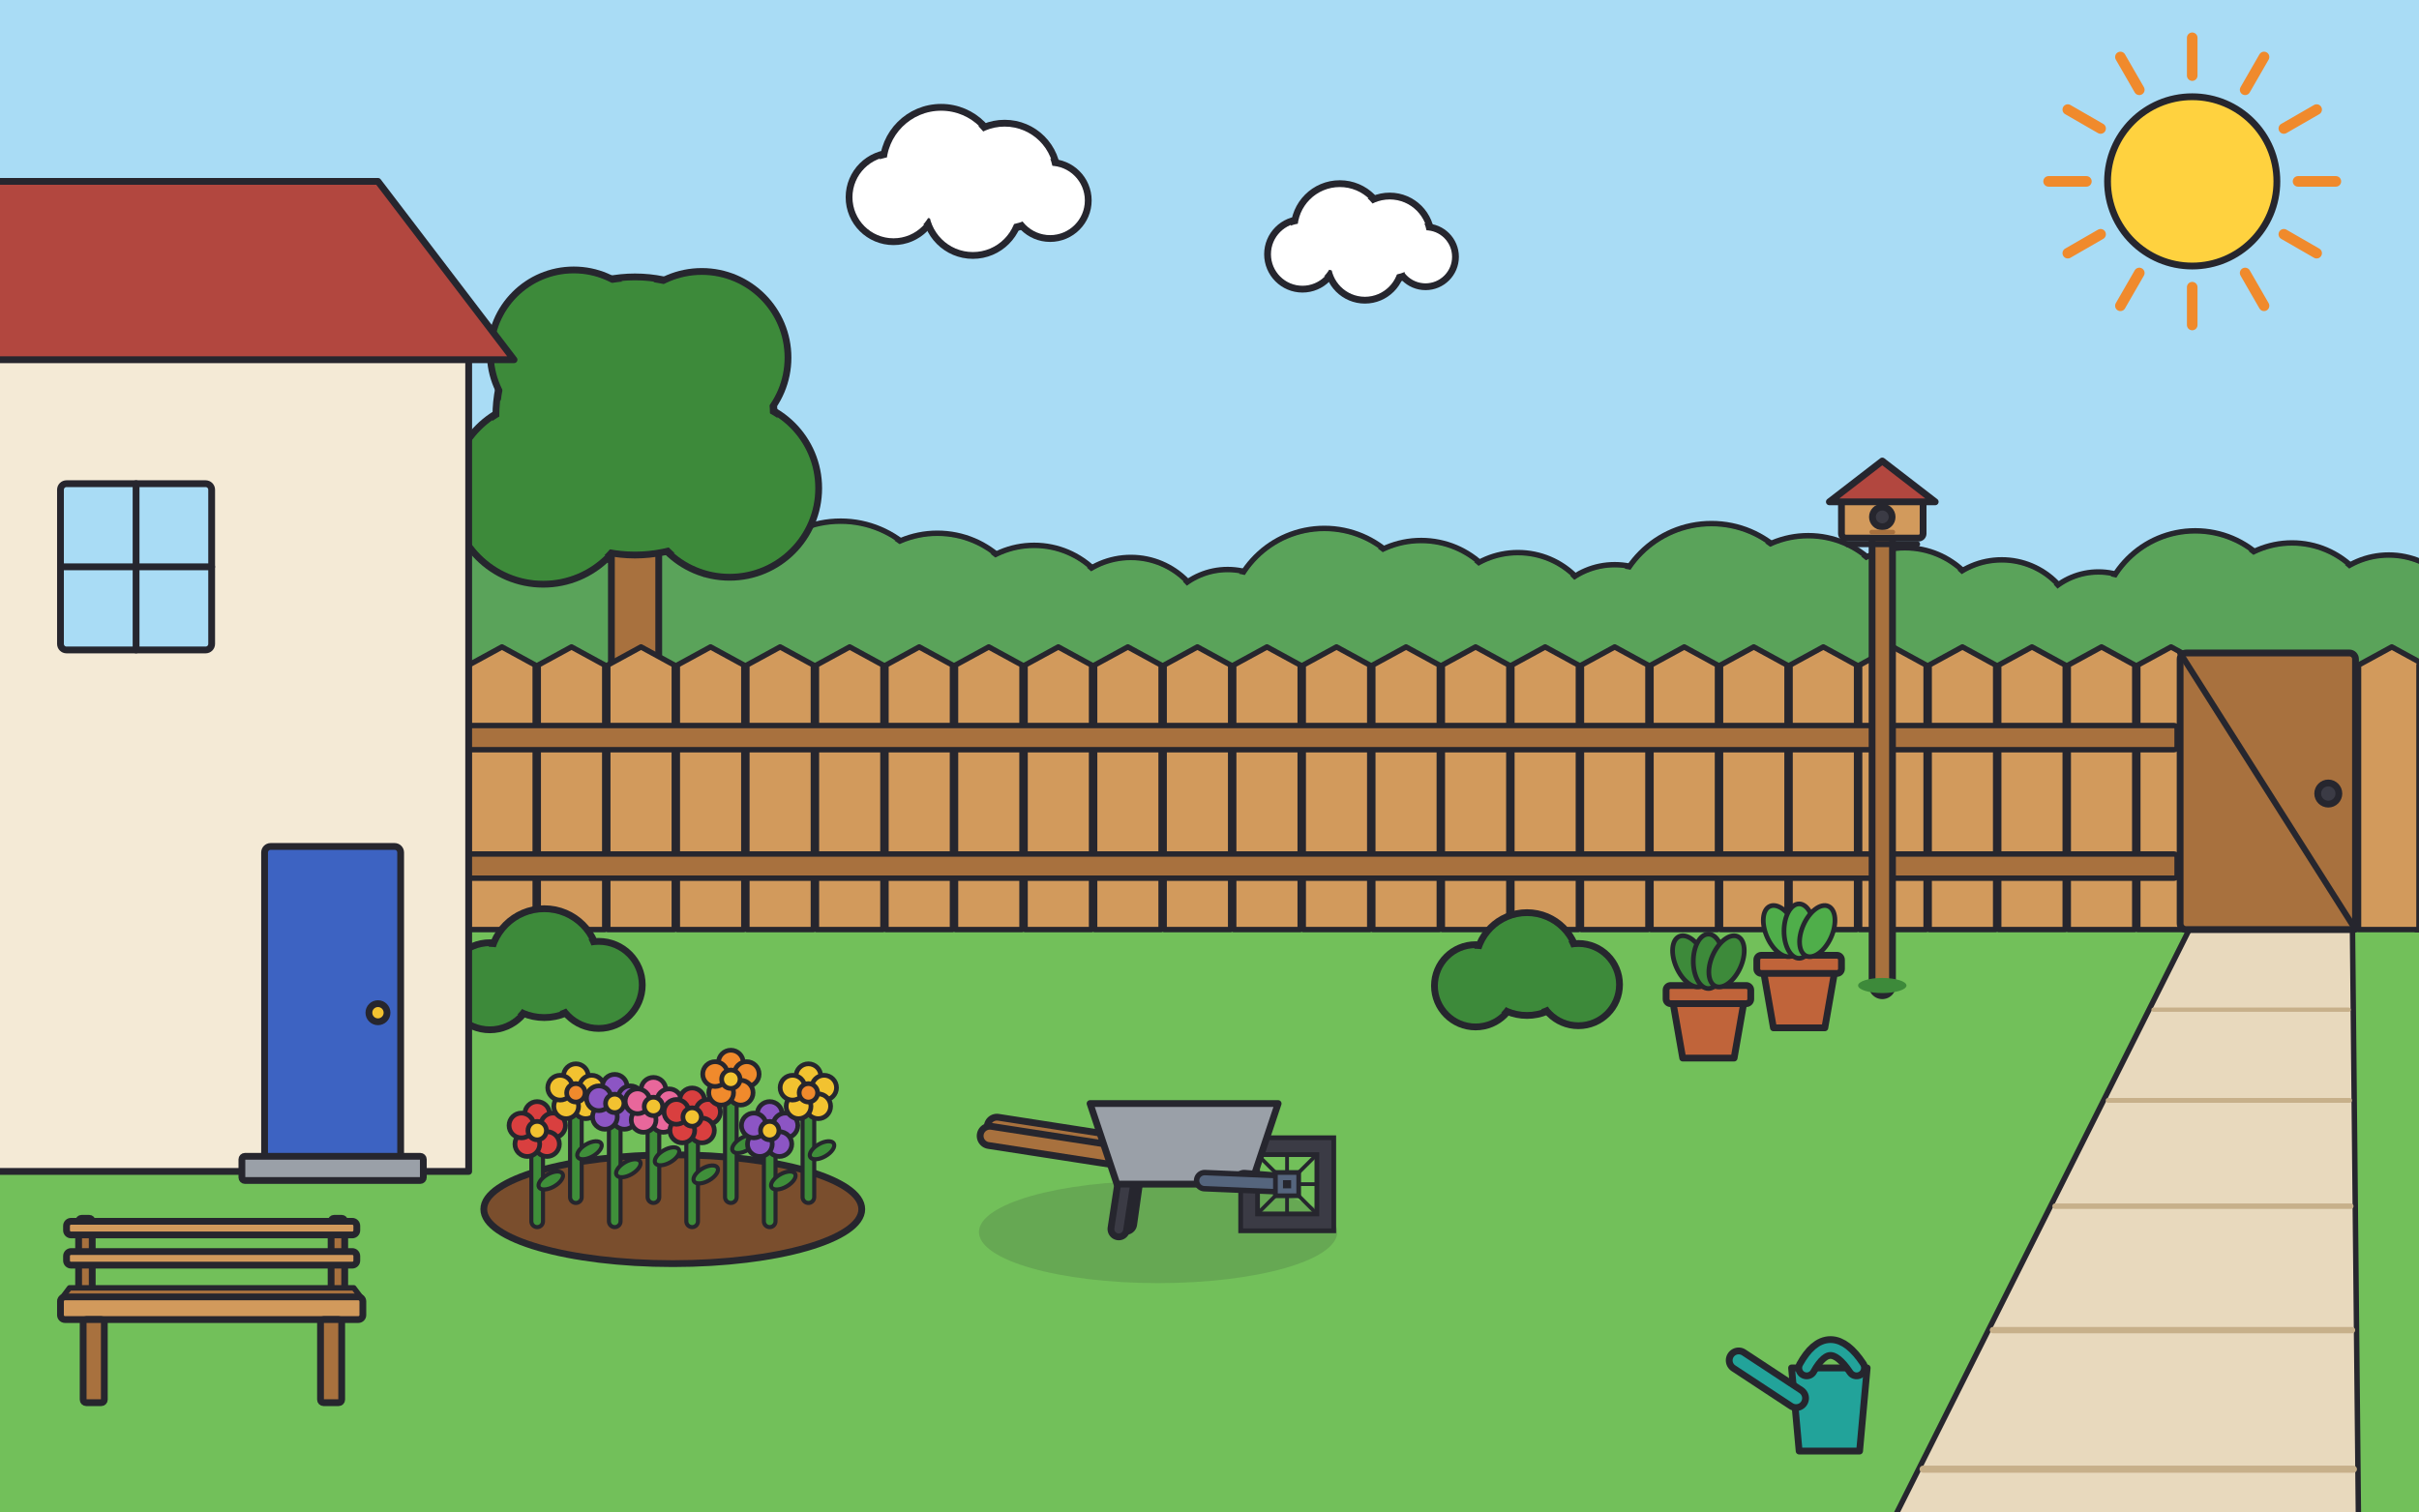
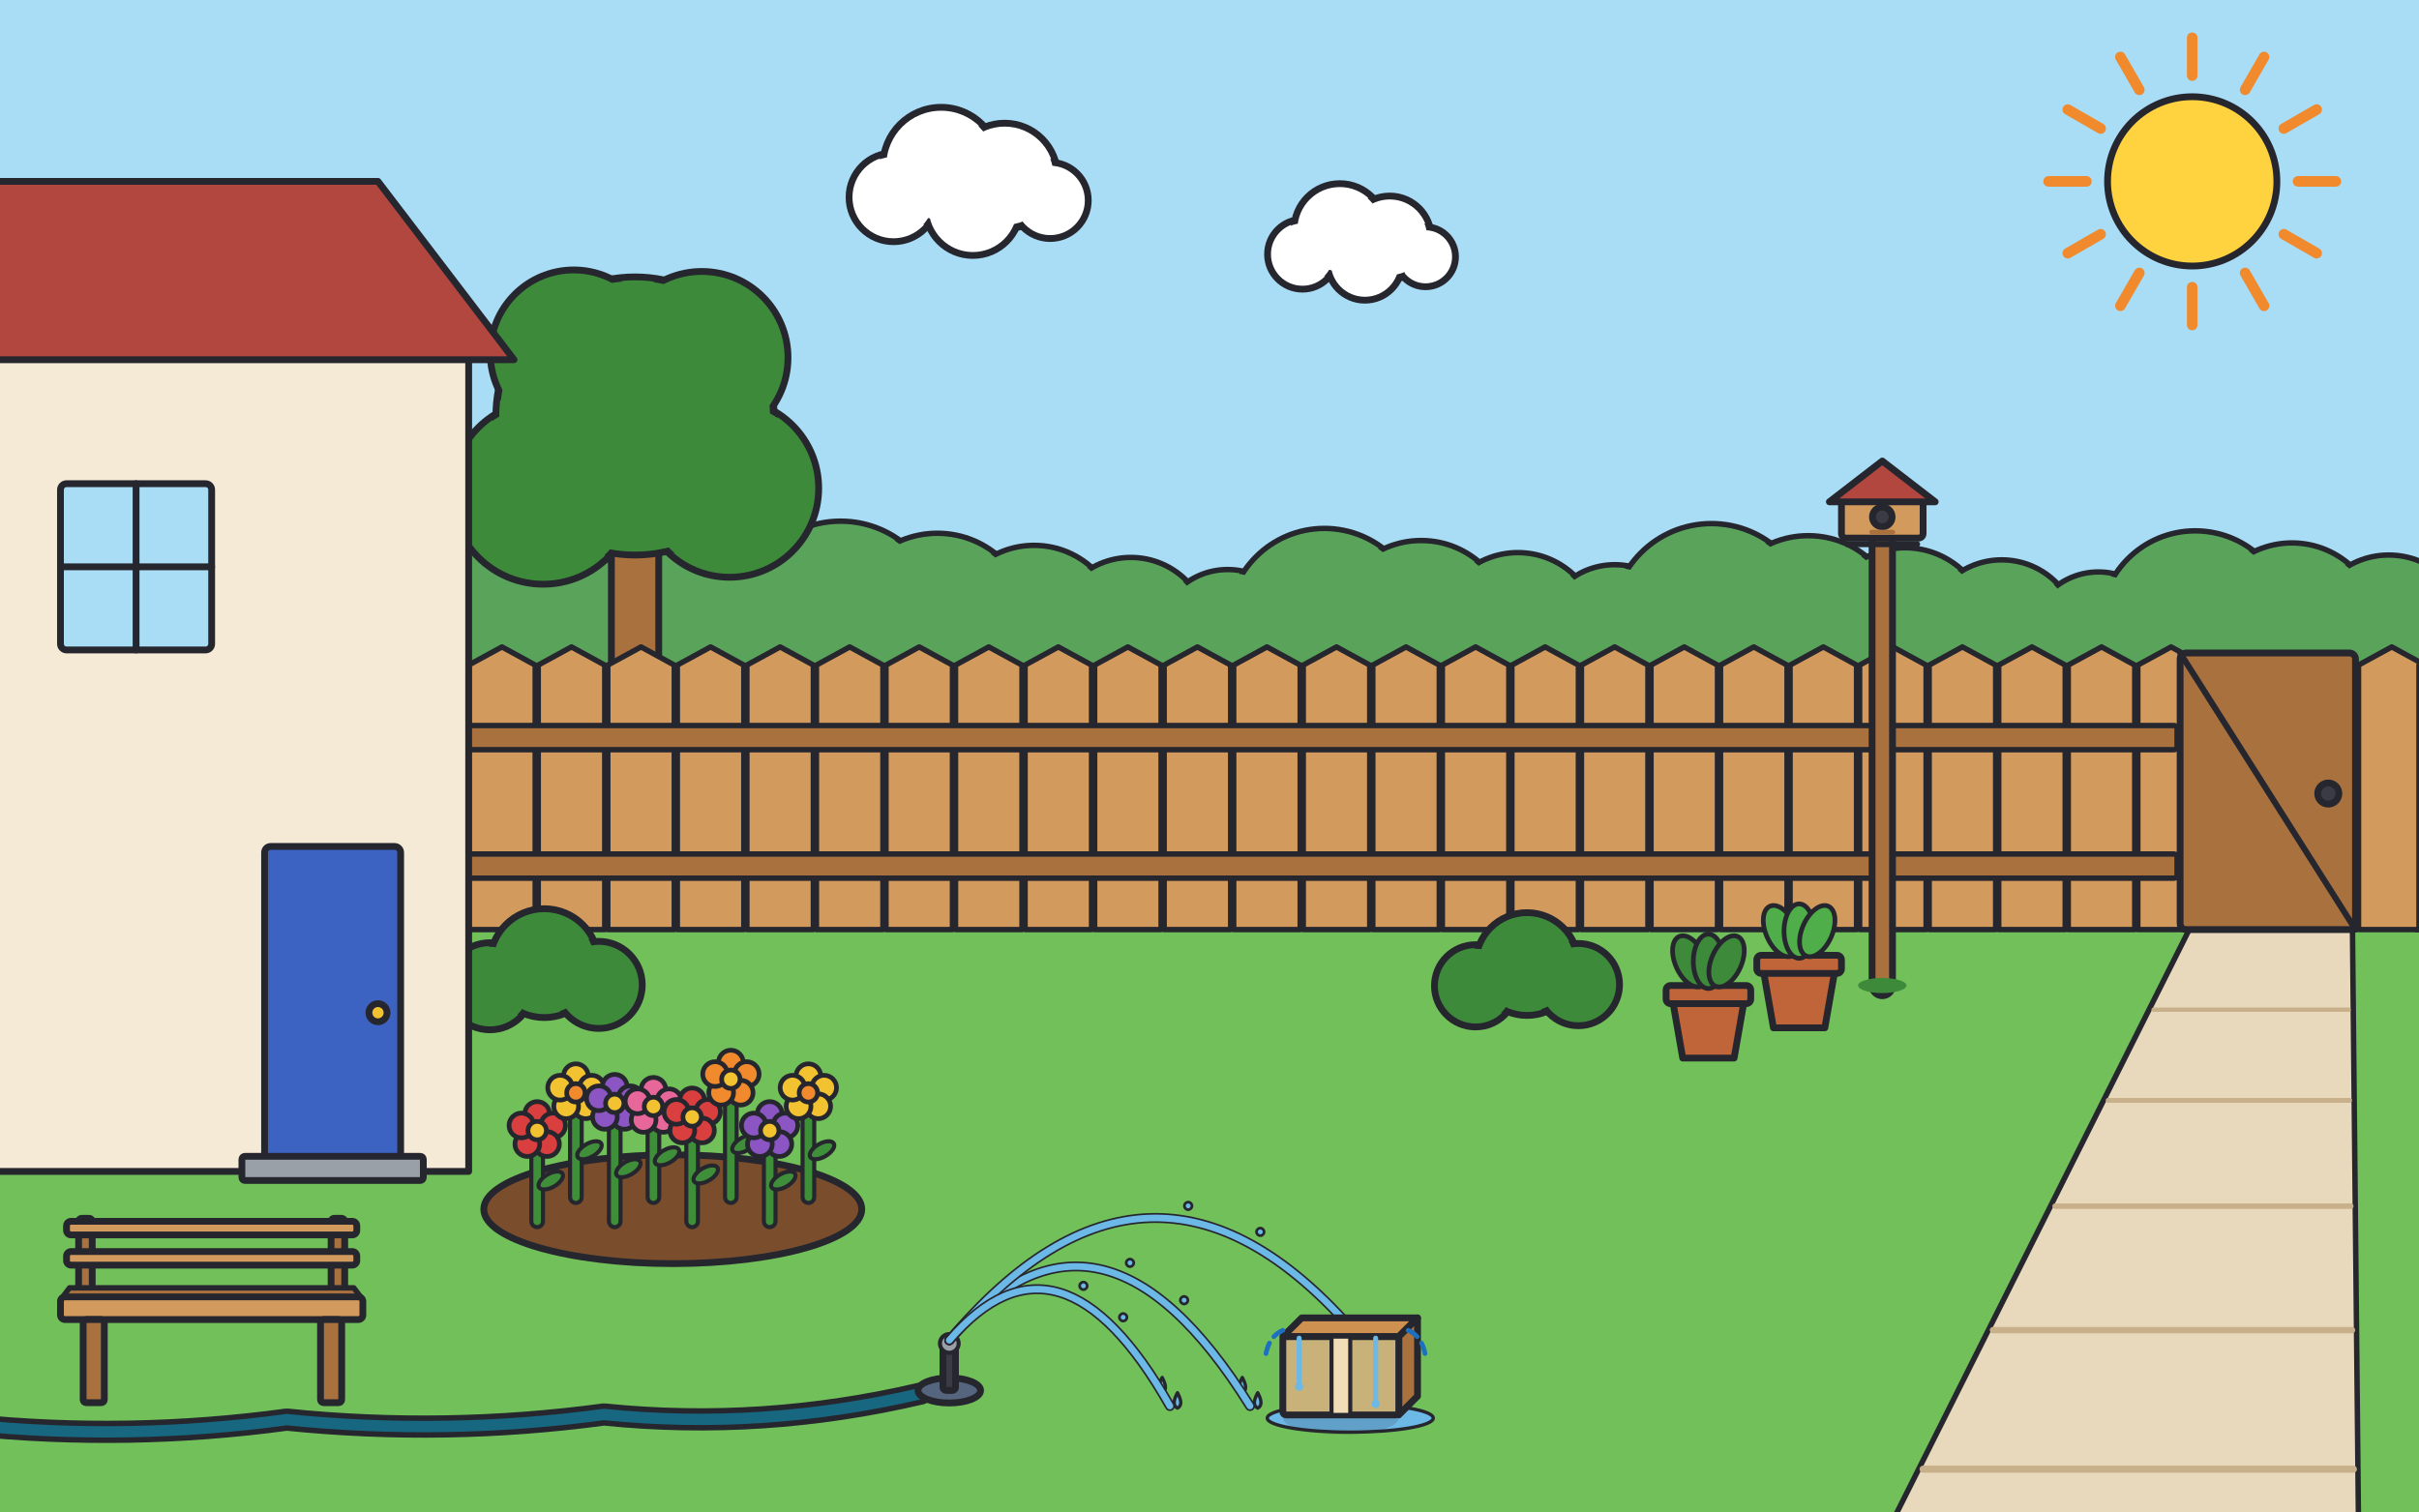
<svg xmlns="http://www.w3.org/2000/svg" viewBox="0 0 1600 1000" width="1600" height="1000">
  <g id="sky" data-role="background">
    <rect x="-10.0" y="-10.0" width="1620.0" height="630.0" rx="0.0" fill="#a9dcf5" stroke="#26262e" stroke-width="0.0" stroke-linejoin="round" />
  </g>
  <g id="sun" data-role="setting">
    <line x1="1520.0" y1="120.0" x2="1545.0" y2="120.0" stroke="#f08a2c" stroke-width="7.0" stroke-linecap="round" />
    <line x1="1510.6" y1="155.0" x2="1532.3" y2="167.5" stroke="#f08a2c" stroke-width="7.0" stroke-linecap="round" />
    <line x1="1485.0" y1="180.6" x2="1497.5" y2="202.3" stroke="#f08a2c" stroke-width="7.0" stroke-linecap="round" />
    <line x1="1450.0" y1="190.0" x2="1450.0" y2="215.0" stroke="#f08a2c" stroke-width="7.0" stroke-linecap="round" />
    <line x1="1415.0" y1="180.6" x2="1402.5" y2="202.3" stroke="#f08a2c" stroke-width="7.0" stroke-linecap="round" />
    <line x1="1389.4" y1="155.0" x2="1367.7" y2="167.5" stroke="#f08a2c" stroke-width="7.0" stroke-linecap="round" />
    <line x1="1380.0" y1="120.0" x2="1355.0" y2="120.0" stroke="#f08a2c" stroke-width="7.0" stroke-linecap="round" />
    <line x1="1389.4" y1="85.0" x2="1367.7" y2="72.5" stroke="#f08a2c" stroke-width="7.0" stroke-linecap="round" />
    <line x1="1415.0" y1="59.4" x2="1402.5" y2="37.7" stroke="#f08a2c" stroke-width="7.0" stroke-linecap="round" />
    <line x1="1450.0" y1="50.0" x2="1450.0" y2="25.0" stroke="#f08a2c" stroke-width="7.0" stroke-linecap="round" />
    <line x1="1485.0" y1="59.4" x2="1497.5" y2="37.7" stroke="#f08a2c" stroke-width="7.0" stroke-linecap="round" />
    <line x1="1510.6" y1="85.0" x2="1532.3" y2="72.5" stroke="#f08a2c" stroke-width="7.0" stroke-linecap="round" />
    <circle cx="1450.0" cy="120.0" r="56.0" fill="#ffd23f" stroke="#26262e" stroke-width="4.5" />
  </g>
  <g id="clouds_white" data-role="setting">
    <circle cx="591.0" cy="130.5" r="29.4" fill="#ffffff" stroke="#26262e" stroke-width="4.5" />
    <circle cx="622.5" cy="109.5" r="38.5" fill="#ffffff" stroke="#26262e" stroke-width="4.5" />
    <circle cx="664.5" cy="116.5" r="35.0" fill="#ffffff" stroke="#26262e" stroke-width="4.5" />
    <circle cx="694.6" cy="132.6" r="25.2" fill="#ffffff" stroke="#26262e" stroke-width="4.5" />
    <circle cx="643.5" cy="137.5" r="31.5" fill="#ffffff" stroke="#26262e" stroke-width="4.5" />
    <circle cx="591.0" cy="130.5" r="26.7" fill="#ffffff" />
    <circle cx="622.5" cy="109.5" r="35.8" fill="#ffffff" />
    <circle cx="664.5" cy="116.5" r="32.3" fill="#ffffff" />
    <circle cx="694.6" cy="132.6" r="22.5" fill="#ffffff" />
    <circle cx="643.5" cy="137.5" r="28.8" fill="#ffffff" />
    <circle cx="861.5" cy="168.2" r="23.1" fill="#ffffff" stroke="#26262e" stroke-width="4.5" />
    <circle cx="886.2" cy="151.8" r="30.3" fill="#ffffff" stroke="#26262e" stroke-width="4.5" />
    <circle cx="919.2" cy="157.2" r="27.5" fill="#ffffff" stroke="#26262e" stroke-width="4.5" />
    <circle cx="942.9" cy="169.9" r="19.8" fill="#ffffff" stroke="#26262e" stroke-width="4.5" />
    <circle cx="902.8" cy="173.8" r="24.8" fill="#ffffff" stroke="#26262e" stroke-width="4.5" />
    <circle cx="861.5" cy="168.2" r="20.4" fill="#ffffff" />
    <circle cx="886.2" cy="151.8" r="27.6" fill="#ffffff" />
    <circle cx="919.2" cy="157.2" r="24.8" fill="#ffffff" />
    <circle cx="942.9" cy="169.9" r="17.1" fill="#ffffff" />
    <circle cx="902.8" cy="173.8" r="22.1" fill="#ffffff" />
  </g>
  <g id="tree_line" data-role="background">
    <circle cx="-20.0" cy="424.4" r="46.0" fill="#5aa35a" stroke="#26262e" stroke-width="3.6" />
    <circle cx="44.0" cy="414.2" r="63.0" fill="#5aa35a" stroke="#26262e" stroke-width="3.6" />
    <circle cx="108.0" cy="417.2" r="58.0" fill="#5aa35a" stroke="#26262e" stroke-width="3.6" />
    <circle cx="172.0" cy="420.2" r="53.0" fill="#5aa35a" stroke="#26262e" stroke-width="3.6" />
    <circle cx="236.0" cy="423.2" r="48.0" fill="#5aa35a" stroke="#26262e" stroke-width="3.6" />
    <circle cx="300.0" cy="413.0" r="65.0" fill="#5aa35a" stroke="#26262e" stroke-width="3.6" />
    <circle cx="364.0" cy="416.0" r="60.0" fill="#5aa35a" stroke="#26262e" stroke-width="3.6" />
    <circle cx="428.0" cy="419.0" r="55.0" fill="#5aa35a" stroke="#26262e" stroke-width="3.6" />
    <circle cx="492.0" cy="422.0" r="50.0" fill="#5aa35a" stroke="#26262e" stroke-width="3.6" />
    <circle cx="556.0" cy="411.8" r="67.0" fill="#5aa35a" stroke="#26262e" stroke-width="3.6" />
    <circle cx="620.0" cy="414.8" r="62.0" fill="#5aa35a" stroke="#26262e" stroke-width="3.6" />
    <circle cx="684.0" cy="417.8" r="57.0" fill="#5aa35a" stroke="#26262e" stroke-width="3.6" />
    <circle cx="748.0" cy="420.8" r="52.0" fill="#5aa35a" stroke="#26262e" stroke-width="3.6" />
    <circle cx="812.0" cy="423.8" r="47.0" fill="#5aa35a" stroke="#26262e" stroke-width="3.6" />
    <circle cx="876.0" cy="413.6" r="64.0" fill="#5aa35a" stroke="#26262e" stroke-width="3.6" />
    <circle cx="940.0" cy="416.6" r="59.0" fill="#5aa35a" stroke="#26262e" stroke-width="3.6" />
    <circle cx="1004.0" cy="419.6" r="54.0" fill="#5aa35a" stroke="#26262e" stroke-width="3.6" />
    <circle cx="1068.0" cy="422.6" r="49.0" fill="#5aa35a" stroke="#26262e" stroke-width="3.6" />
    <circle cx="1132.0" cy="412.4" r="66.0" fill="#5aa35a" stroke="#26262e" stroke-width="3.6" />
    <circle cx="1196.0" cy="415.4" r="61.0" fill="#5aa35a" stroke="#26262e" stroke-width="3.6" />
    <circle cx="1260.0" cy="418.4" r="56.0" fill="#5aa35a" stroke="#26262e" stroke-width="3.6" />
    <circle cx="1324.0" cy="421.4" r="51.0" fill="#5aa35a" stroke="#26262e" stroke-width="3.6" />
    <circle cx="1388.0" cy="424.4" r="46.0" fill="#5aa35a" stroke="#26262e" stroke-width="3.6" />
    <circle cx="1452.0" cy="414.2" r="63.0" fill="#5aa35a" stroke="#26262e" stroke-width="3.6" />
    <circle cx="1516.0" cy="417.2" r="58.0" fill="#5aa35a" stroke="#26262e" stroke-width="3.6" />
    <circle cx="1580.0" cy="420.2" r="53.0" fill="#5aa35a" stroke="#26262e" stroke-width="3.6" />
    <circle cx="-20.0" cy="424.4" r="43.8" fill="#5aa35a" />
    <circle cx="44.0" cy="414.2" r="60.8" fill="#5aa35a" />
    <circle cx="108.0" cy="417.2" r="55.8" fill="#5aa35a" />
    <circle cx="172.0" cy="420.2" r="50.8" fill="#5aa35a" />
    <circle cx="236.0" cy="423.2" r="45.8" fill="#5aa35a" />
    <circle cx="300.0" cy="413.0" r="62.8" fill="#5aa35a" />
    <circle cx="364.0" cy="416.0" r="57.8" fill="#5aa35a" />
    <circle cx="428.0" cy="419.0" r="52.8" fill="#5aa35a" />
    <circle cx="492.0" cy="422.0" r="47.8" fill="#5aa35a" />
    <circle cx="556.0" cy="411.8" r="64.8" fill="#5aa35a" />
    <circle cx="620.0" cy="414.8" r="59.8" fill="#5aa35a" />
    <circle cx="684.0" cy="417.8" r="54.8" fill="#5aa35a" />
    <circle cx="748.0" cy="420.8" r="49.8" fill="#5aa35a" />
    <circle cx="812.0" cy="423.8" r="44.8" fill="#5aa35a" />
    <circle cx="876.0" cy="413.6" r="61.8" fill="#5aa35a" />
    <circle cx="940.0" cy="416.6" r="56.8" fill="#5aa35a" />
    <circle cx="1004.0" cy="419.6" r="51.8" fill="#5aa35a" />
    <circle cx="1068.0" cy="422.6" r="46.8" fill="#5aa35a" />
    <circle cx="1132.0" cy="412.4" r="63.8" fill="#5aa35a" />
    <circle cx="1196.0" cy="415.4" r="58.8" fill="#5aa35a" />
    <circle cx="1260.0" cy="418.4" r="53.8" fill="#5aa35a" />
    <circle cx="1324.0" cy="421.4" r="48.8" fill="#5aa35a" />
    <circle cx="1388.0" cy="424.4" r="43.8" fill="#5aa35a" />
    <circle cx="1452.0" cy="414.2" r="60.8" fill="#5aa35a" />
    <circle cx="1516.0" cy="417.2" r="55.8" fill="#5aa35a" />
    <circle cx="1580.0" cy="420.2" r="50.8" fill="#5aa35a" />
  </g>
  <g id="ground" data-role="background">
    <rect x="-10.0" y="600.0" width="1620.0" height="410.0" rx="0.0" fill="#72c05a" stroke="#26262e" stroke-width="0.0" stroke-linejoin="round" />
  </g>
  <g id="path" data-role="setting">
    <path d="M 1448.0,615.0 L 1556.0,615.0 L 1560.0,1010.0 L 1250.0,1010.0 Z" fill="#e8d9bd" stroke="none" />
    <path d="M 1448 615 L 1250 1010 M 1556 615 L 1560 1010" fill="none" stroke="#26262e" stroke-width="3.6" />
    <line x1="1424.4" y1="668.0" x2="1553.5" y2="668.0" stroke="#c7b08a" stroke-width="2.8" stroke-linecap="round" />
    <line x1="1394.4" y1="728.0" x2="1554.1" y2="728.0" stroke="#c7b08a" stroke-width="3.2" stroke-linecap="round" />
    <line x1="1359.3" y1="798.0" x2="1554.9" y2="798.0" stroke="#c7b08a" stroke-width="3.6" stroke-linecap="round" />
    <line x1="1318.2" y1="880.0" x2="1555.7" y2="880.0" stroke="#c7b08a" stroke-width="4.2" stroke-linecap="round" />
    <line x1="1272.0" y1="972.0" x2="1556.6" y2="972.0" stroke="#c7b08a" stroke-width="4.7" stroke-linecap="round" />
  </g>
  <g id="tree" data-role="setting">
    <rect x="404.4" y="284.4" width="31.3" height="165.6" rx="5.5" fill="#a8713e" stroke="#26262e" stroke-width="4.5" stroke-linejoin="round" />
    <circle cx="359.3" cy="325.8" r="60.7" fill="#3d8a3a" stroke="#26262e" stroke-width="4.5" />
    <circle cx="482.6" cy="323.0" r="58.9" fill="#3d8a3a" stroke="#26262e" stroke-width="4.5" />
    <circle cx="420.0" cy="275.2" r="92.0" fill="#3d8a3a" stroke="#26262e" stroke-width="4.5" />
    <circle cx="379.5" cy="233.8" r="55.2" fill="#3d8a3a" stroke="#26262e" stroke-width="4.5" />
    <circle cx="464.2" cy="236.6" r="57.0" fill="#3d8a3a" stroke="#26262e" stroke-width="4.5" />
    <circle cx="359.3" cy="325.8" r="58.0" fill="#3d8a3a" />
    <circle cx="482.6" cy="323.0" r="56.2" fill="#3d8a3a" />
    <circle cx="420.0" cy="275.2" r="89.3" fill="#3d8a3a" />
    <circle cx="379.5" cy="233.8" r="52.5" fill="#3d8a3a" />
    <circle cx="464.2" cy="236.6" r="54.3" fill="#3d8a3a" />
  </g>
  <g id="fence" data-role="setting">
    <path d="M 310.0,440.0 L 332.0,428.0 L 354.0,440.0 L 354.0,615.0 L 310.0,615.0 Z" fill="#d29a5c" stroke="#26262e" stroke-width="3.6" stroke-linejoin="round" stroke-linecap="round" />
    <path d="M 356.0,440.0 L 378.0,428.0 L 400.0,440.0 L 400.0,615.0 L 356.0,615.0 Z" fill="#d29a5c" stroke="#26262e" stroke-width="3.6" stroke-linejoin="round" stroke-linecap="round" />
    <path d="M 402.0,440.0 L 424.0,428.0 L 446.0,440.0 L 446.0,615.0 L 402.0,615.0 Z" fill="#d29a5c" stroke="#26262e" stroke-width="3.6" stroke-linejoin="round" stroke-linecap="round" />
    <path d="M 448.0,440.0 L 470.0,428.0 L 492.0,440.0 L 492.0,615.0 L 448.0,615.0 Z" fill="#d29a5c" stroke="#26262e" stroke-width="3.6" stroke-linejoin="round" stroke-linecap="round" />
    <path d="M 494.0,440.0 L 516.0,428.0 L 538.0,440.0 L 538.0,615.0 L 494.0,615.0 Z" fill="#d29a5c" stroke="#26262e" stroke-width="3.6" stroke-linejoin="round" stroke-linecap="round" />
    <path d="M 540.0,440.0 L 562.0,428.0 L 584.0,440.0 L 584.0,615.0 L 540.0,615.0 Z" fill="#d29a5c" stroke="#26262e" stroke-width="3.6" stroke-linejoin="round" stroke-linecap="round" />
    <path d="M 586.0,440.0 L 608.0,428.0 L 630.0,440.0 L 630.0,615.0 L 586.0,615.0 Z" fill="#d29a5c" stroke="#26262e" stroke-width="3.6" stroke-linejoin="round" stroke-linecap="round" />
    <path d="M 632.0,440.0 L 654.0,428.0 L 676.0,440.0 L 676.0,615.0 L 632.0,615.0 Z" fill="#d29a5c" stroke="#26262e" stroke-width="3.6" stroke-linejoin="round" stroke-linecap="round" />
    <path d="M 678.0,440.0 L 700.0,428.0 L 722.0,440.0 L 722.0,615.0 L 678.0,615.0 Z" fill="#d29a5c" stroke="#26262e" stroke-width="3.6" stroke-linejoin="round" stroke-linecap="round" />
    <path d="M 724.0,440.0 L 746.0,428.0 L 768.0,440.0 L 768.0,615.0 L 724.0,615.0 Z" fill="#d29a5c" stroke="#26262e" stroke-width="3.6" stroke-linejoin="round" stroke-linecap="round" />
    <path d="M 770.0,440.0 L 792.0,428.0 L 814.0,440.0 L 814.0,615.0 L 770.0,615.0 Z" fill="#d29a5c" stroke="#26262e" stroke-width="3.6" stroke-linejoin="round" stroke-linecap="round" />
    <path d="M 816.0,440.0 L 838.0,428.0 L 860.0,440.0 L 860.0,615.0 L 816.0,615.0 Z" fill="#d29a5c" stroke="#26262e" stroke-width="3.6" stroke-linejoin="round" stroke-linecap="round" />
    <path d="M 862.0,440.0 L 884.0,428.0 L 906.0,440.0 L 906.0,615.0 L 862.0,615.0 Z" fill="#d29a5c" stroke="#26262e" stroke-width="3.6" stroke-linejoin="round" stroke-linecap="round" />
    <path d="M 908.0,440.0 L 930.0,428.0 L 952.0,440.0 L 952.0,615.0 L 908.0,615.0 Z" fill="#d29a5c" stroke="#26262e" stroke-width="3.6" stroke-linejoin="round" stroke-linecap="round" />
    <path d="M 954.0,440.0 L 976.0,428.0 L 998.0,440.0 L 998.0,615.0 L 954.0,615.0 Z" fill="#d29a5c" stroke="#26262e" stroke-width="3.6" stroke-linejoin="round" stroke-linecap="round" />
    <path d="M 1000.0,440.0 L 1022.0,428.0 L 1044.0,440.0 L 1044.0,615.0 L 1000.0,615.0 Z" fill="#d29a5c" stroke="#26262e" stroke-width="3.6" stroke-linejoin="round" stroke-linecap="round" />
    <path d="M 1046.0,440.0 L 1068.0,428.0 L 1090.0,440.0 L 1090.0,615.0 L 1046.0,615.0 Z" fill="#d29a5c" stroke="#26262e" stroke-width="3.6" stroke-linejoin="round" stroke-linecap="round" />
    <path d="M 1092.0,440.0 L 1114.0,428.0 L 1136.0,440.0 L 1136.0,615.0 L 1092.0,615.0 Z" fill="#d29a5c" stroke="#26262e" stroke-width="3.6" stroke-linejoin="round" stroke-linecap="round" />
    <path d="M 1138.0,440.0 L 1160.0,428.0 L 1182.0,440.0 L 1182.0,615.0 L 1138.0,615.0 Z" fill="#d29a5c" stroke="#26262e" stroke-width="3.6" stroke-linejoin="round" stroke-linecap="round" />
    <path d="M 1184.0,440.0 L 1206.0,428.0 L 1228.0,440.0 L 1228.0,615.0 L 1184.0,615.0 Z" fill="#d29a5c" stroke="#26262e" stroke-width="3.6" stroke-linejoin="round" stroke-linecap="round" />
    <path d="M 1230.0,440.0 L 1252.0,428.0 L 1274.0,440.0 L 1274.0,615.0 L 1230.0,615.0 Z" fill="#d29a5c" stroke="#26262e" stroke-width="3.6" stroke-linejoin="round" stroke-linecap="round" />
    <path d="M 1276.0,440.0 L 1298.0,428.0 L 1320.0,440.0 L 1320.0,615.0 L 1276.0,615.0 Z" fill="#d29a5c" stroke="#26262e" stroke-width="3.6" stroke-linejoin="round" stroke-linecap="round" />
    <path d="M 1322.0,440.0 L 1344.0,428.0 L 1366.0,440.0 L 1366.0,615.0 L 1322.0,615.0 Z" fill="#d29a5c" stroke="#26262e" stroke-width="3.6" stroke-linejoin="round" stroke-linecap="round" />
    <path d="M 1368.0,440.0 L 1390.0,428.0 L 1412.0,440.0 L 1412.0,615.0 L 1368.0,615.0 Z" fill="#d29a5c" stroke="#26262e" stroke-width="3.6" stroke-linejoin="round" stroke-linecap="round" />
    <path d="M 1414.0,440.0 L 1436.0,428.0 L 1458.0,440.0 L 1458.0,615.0 L 1414.0,615.0 Z" fill="#d29a5c" stroke="#26262e" stroke-width="3.6" stroke-linejoin="round" stroke-linecap="round" />
    <path d="M 1598.0,440.0 L 1620.0,428.0 L 1642.0,440.0 L 1642.0,615.0 L 1598.0,615.0 Z" fill="#d29a5c" stroke="#26262e" stroke-width="3.6" stroke-linejoin="round" stroke-linecap="round" />
    <rect x="300.0" y="480.0" width="1140.0" height="16.0" rx="2.0" fill="#a8713e" stroke="#26262e" stroke-width="3.6" stroke-linejoin="round" />
    <rect x="300.0" y="565.0" width="1140.0" height="16.0" rx="2.0" fill="#a8713e" stroke="#26262e" stroke-width="3.6" stroke-linejoin="round" />
    <rect x="1560.0" y="480.0" width="60.0" height="16.0" rx="2.0" fill="#a8713e" stroke="#26262e" stroke-width="3.6" stroke-linejoin="round" />
    <rect x="1560.0" y="565.0" width="60.0" height="16.0" rx="2.0" fill="#a8713e" stroke="#26262e" stroke-width="3.6" stroke-linejoin="round" />
    <path d="M 1560.0,440.0 L 1582.0,428.0 L 1604.0,440.0 L 1604.0,615.0 L 1560.0,615.0 Z" fill="#d29a5c" stroke="#26262e" stroke-width="3.6" stroke-linejoin="round" stroke-linecap="round" />
    <path d="M 1600.0,440.0 L 1622.0,428.0 L 1644.0,440.0 L 1644.0,615.0 L 1600.0,615.0 Z" fill="#d29a5c" stroke="#26262e" stroke-width="3.6" stroke-linejoin="round" stroke-linecap="round" />
    <rect x="1442.0" y="432.0" width="116.0" height="183.0" rx="4.0" fill="#a8713e" stroke="#26262e" stroke-width="4.5" stroke-linejoin="round" />
    <line x1="1442.0" y1="432.0" x2="1558.0" y2="615.0" stroke="#26262e" stroke-width="4.0" stroke-linecap="round" />
    <circle cx="1540.0" cy="525.0" r="7.0" fill="#3b3b45" stroke="#26262e" stroke-width="4.5" />
  </g>
  <g id="filler_bush_mid" data-role="filler">
    <circle cx="976.0" cy="652.2" r="27.2" fill="#3d8a3a" stroke="#26262e" stroke-width="4.5" />
    <circle cx="1010.0" cy="637.8" r="34.0" fill="#3d8a3a" stroke="#26262e" stroke-width="4.5" />
    <circle cx="1044.0" cy="651.4" r="27.2" fill="#3d8a3a" stroke="#26262e" stroke-width="4.5" />
    <circle cx="976.0" cy="652.2" r="24.5" fill="#3d8a3a" />
    <circle cx="1010.0" cy="637.8" r="31.3" fill="#3d8a3a" />
    <circle cx="1044.0" cy="651.4" r="24.5" fill="#3d8a3a" />
  </g>
  <g id="filler_bush_left" data-role="filler">
    <circle cx="324.0" cy="652.5" r="28.8" fill="#3d8a3a" stroke="#26262e" stroke-width="4.5" />
    <circle cx="360.0" cy="637.2" r="36.0" fill="#3d8a3a" stroke="#26262e" stroke-width="4.5" />
    <circle cx="396.0" cy="651.6" r="28.8" fill="#3d8a3a" stroke="#26262e" stroke-width="4.5" />
    <circle cx="324.0" cy="652.5" r="26.1" fill="#3d8a3a" />
    <circle cx="360.0" cy="637.2" r="33.3" fill="#3d8a3a" />
    <circle cx="396.0" cy="651.6" r="26.1" fill="#3d8a3a" />
  </g>
  <g id="feeder" data-role="setting">
    <path d="M 1245.0,652.0 L 1245.0,352.0" fill="none" stroke="#26262e" stroke-width="18.0" stroke-linecap="round" stroke-linejoin="round" />
    <path d="M 1245.0,652.0 L 1245.0,352.0" fill="none" stroke="#a8713e" stroke-width="9.0" stroke-linecap="round" stroke-linejoin="round" />
    <rect x="1218.0" y="330.0" width="54.0" height="26.0" rx="3.0" fill="#d29a5c" stroke="#26262e" stroke-width="4.5" stroke-linejoin="round" />
    <path d="M 1210.0,332.0 L 1245.0,305.0 L 1280.0,332.0 Z" fill="#b2473f" stroke="#26262e" stroke-width="4.5" stroke-linejoin="round" stroke-linecap="round" />
    <line x1="1222.0" y1="360.0" x2="1268.0" y2="360.0" stroke="#26262e" stroke-width="4.0" stroke-linecap="round" />
    <circle cx="1245.0" cy="342.0" r="6.5" fill="#3b3b45" stroke="#26262e" stroke-width="4.5" />
    <line x1="1238.0" y1="352.0" x2="1252.0" y2="352.0" stroke="#a8713e" stroke-width="3.0" stroke-linecap="round" />
    <ellipse cx="1245.0" cy="652.0" rx="16.0" ry="5.0" fill="#3d8a3a" stroke="#26262e" stroke-width="0.0" />
  </g>
  <g id="filler_pots" data-role="filler">
    <path d="M 1106.0,660.0 L 1154.0,660.0 L 1147.0,700.0 L 1113.0,700.0 Z" fill="#c0643a" stroke="#26262e" stroke-width="4.5" stroke-linejoin="round" stroke-linecap="round" />
    <rect x="1102.0" y="652.0" width="56.0" height="12.0" rx="3.0" fill="#c0643a" stroke="#26262e" stroke-width="4.5" stroke-linejoin="round" />
    <ellipse cx="1118.0" cy="636.0" rx="10.0" ry="18.0" fill="#3d8a3a" stroke="#26262e" stroke-width="3.1" transform="rotate(-24.0 1118.0 636.0)" />
    <ellipse cx="1130.0" cy="636.0" rx="10.0" ry="18.0" fill="#3d8a3a" stroke="#26262e" stroke-width="3.1" />
    <ellipse cx="1142.0" cy="636.0" rx="10.0" ry="18.0" fill="#3d8a3a" stroke="#26262e" stroke-width="3.1" transform="rotate(24.0 1142.0 636.0)" />
    <path d="M 1166.0,640.0 L 1214.0,640.0 L 1207.0,680.0 L 1173.0,680.0 Z" fill="#c0643a" stroke="#26262e" stroke-width="4.5" stroke-linejoin="round" stroke-linecap="round" />
    <rect x="1162.0" y="632.0" width="56.0" height="12.0" rx="3.0" fill="#c0643a" stroke="#26262e" stroke-width="4.5" stroke-linejoin="round" />
    <ellipse cx="1178.0" cy="616.0" rx="10.0" ry="18.0" fill="#4fae4a" stroke="#26262e" stroke-width="3.1" transform="rotate(-24.0 1178.0 616.0)" />
    <ellipse cx="1190.0" cy="616.0" rx="10.0" ry="18.0" fill="#4fae4a" stroke="#26262e" stroke-width="3.1" />
    <ellipse cx="1202.0" cy="616.0" rx="10.0" ry="18.0" fill="#4fae4a" stroke="#26262e" stroke-width="3.1" transform="rotate(24.0 1202.0 616.0)" />
  </g>
  <g id="house" data-role="setting">
    <rect x="-10.0" y="230.0" width="320.0" height="545.0" rx="0.0" fill="#f4ead6" stroke="#26262e" stroke-width="4.5" stroke-linejoin="round" />
    <path d="M -20.0,238.0 L 340.0,238.0 L 250.0,120.0 L -20.0,120.0 Z" fill="#b2473f" stroke="#26262e" stroke-width="4.5" stroke-linejoin="round" stroke-linecap="round" />
    <rect x="40.0" y="320.0" width="100.0" height="110.0" rx="4.0" fill="#a9dcf5" stroke="#26262e" stroke-width="4.5" stroke-linejoin="round" />
    <line x1="90.0" y1="320.0" x2="90.0" y2="430.0" stroke="#26262e" stroke-width="4.5" stroke-linecap="round" />
    <line x1="40.0" y1="375.0" x2="140.0" y2="375.0" stroke="#26262e" stroke-width="4.5" stroke-linecap="round" />
    <rect x="175.0" y="560.0" width="90.0" height="215.0" rx="4.0" fill="#3d63c2" stroke="#26262e" stroke-width="4.5" stroke-linejoin="round" />
    <circle cx="250.0" cy="670.0" r="6.0" fill="#f2c230" stroke="#26262e" stroke-width="4.5" />
    <rect x="160.0" y="765.0" width="120.0" height="16.0" rx="2.0" fill="#9aa0a8" stroke="#26262e" stroke-width="4.5" stroke-linejoin="round" />
-   </g>
-   <g id="square_1" data-role="scored">
-     <ellipse cx="766.0" cy="815.1" rx="118.5" ry="33.8" fill="#26262e" fill-opacity="0.16" />
-     <path d="M 796.8,766.9 L 659.4,745.5" fill="none" stroke="#26262e" stroke-width="17.3" stroke-linecap="round" stroke-linejoin="round" />
-     <path d="M 796.8,766.9 L 659.4,745.5" fill="none" stroke="#a8713e" stroke-width="8.3" stroke-linecap="round" stroke-linejoin="round" />
-     <path d="M 749.4,776.3 L 744.7,809.5" fill="none" stroke="#26262e" stroke-width="14.9" stroke-linecap="round" stroke-linejoin="round" />
-     <path d="M 749.4,776.3 L 744.7,809.5" fill="none" stroke="#3b3b45" stroke-width="5.9" stroke-linecap="round" stroke-linejoin="round" />
-     <path d="M 792.1,772.8 L 654.7,751.5" fill="none" stroke="#26262e" stroke-width="17.3" stroke-linecap="round" stroke-linejoin="round" />
-     <path d="M 792.1,772.8 L 654.7,751.5" fill="none" stroke="#a8713e" stroke-width="8.3" stroke-linecap="round" stroke-linejoin="round" />
-     <path d="M 744.7,782.3 L 740.0,813.1" fill="none" stroke="#26262e" stroke-width="14.9" stroke-linecap="round" stroke-linejoin="round" />
-     <path d="M 744.7,782.3 L 740.0,813.1" fill="none" stroke="#3b3b45" stroke-width="5.9" stroke-linecap="round" stroke-linejoin="round" />
-     <line x1="851.3" y1="783.4" x2="875.6" y2="783.4" stroke="#26262e" stroke-width="2.5" stroke-linecap="round" />
-     <line x1="851.3" y1="783.4" x2="875.6" y2="807.7" stroke="#26262e" stroke-width="2.5" stroke-linecap="round" />
-     <line x1="851.3" y1="783.4" x2="851.3" y2="807.7" stroke="#26262e" stroke-width="2.5" stroke-linecap="round" />
-     <line x1="851.3" y1="783.4" x2="827.0" y2="807.7" stroke="#26262e" stroke-width="2.5" stroke-linecap="round" />
-     <line x1="851.3" y1="783.4" x2="827.0" y2="783.4" stroke="#26262e" stroke-width="2.5" stroke-linecap="round" />
-     <line x1="851.3" y1="783.4" x2="827.0" y2="759.2" stroke="#26262e" stroke-width="2.5" stroke-linecap="round" />
-     <line x1="851.3" y1="783.4" x2="851.3" y2="759.2" stroke="#26262e" stroke-width="2.5" stroke-linecap="round" />
-     <line x1="851.3" y1="783.4" x2="875.6" y2="759.2" stroke="#26262e" stroke-width="2.5" stroke-linecap="round" />
-     <rect x="826.2" y="758.3" width="50.4" height="50.4" stroke-linejoin="miter" fill="none" stroke="#26262e" stroke-width="14.3" />
-     <rect x="826.2" y="758.3" width="50.4" height="50.4" stroke-linejoin="miter" fill="none" stroke="#3b3b45" stroke-width="8.0" />
-     <rect x="844.2" y="776.3" width="14.2" height="14.2" rx="0.0" fill="#3b3b45" stroke="#26262e" stroke-width="2.7" stroke-linejoin="round" />
-     <path d="M 845.4,730.1 L 721.0,730.1 L 738.8,783.4 L 827.6,783.4 Z" fill="#9aa0a8" stroke="#26262e" stroke-width="4.5" stroke-linejoin="round" stroke-linecap="round" />
-     <path d="M 822.9,781.1 L 851.3,783.4" fill="none" stroke="#26262e" stroke-width="14.3" stroke-linecap="round" stroke-linejoin="round" />
-     <path d="M 822.9,781.1 L 851.3,783.4" fill="none" stroke="#55657d" stroke-width="7.1" stroke-linecap="round" stroke-linejoin="round" />
-     <path d="M 796.8,781.1 L 851.3,783.4" fill="none" stroke="#26262e" stroke-width="14.3" stroke-linecap="round" stroke-linejoin="round" />
-     <path d="M 796.8,781.1 L 851.3,783.4" fill="none" stroke="#55657d" stroke-width="7.1" stroke-linecap="round" stroke-linejoin="round" />
-     <rect x="843.6" y="775.7" width="15.4" height="15.4" rx="0.0" fill="#55657d" stroke="#26262e" stroke-width="3.1" stroke-linejoin="round" />
-     <rect x="848.6" y="780.8" width="5.4" height="5.4" rx="0.0" fill="#26262e" stroke="#26262e" stroke-width="0.0" stroke-linejoin="round" />
  </g>
  <g id="flowers" data-role="setting">
    <ellipse cx="445.0" cy="800.0" rx="125.0" ry="36.0" fill="#7a4e2d" stroke="#26262e" stroke-width="4.5" />
    <path d="M 355.3,808.0 L 355.3,748.0" fill="none" stroke="#26262e" stroke-width="10.4" stroke-linecap="round" stroke-linejoin="round" />
    <path d="M 355.3,808.0 L 355.3,748.0" fill="none" stroke="#3f8f3a" stroke-width="5.0" stroke-linecap="round" stroke-linejoin="round" />
    <ellipse cx="364.3" cy="781.0" rx="9.0" ry="4.5" fill="#3f8f3a" stroke="#26262e" stroke-width="2.7" transform="rotate(-30.0 364.3 781.0)" />
    <circle cx="355.3" cy="737.0" r="8.2" fill="#d93f3f" stroke="#26262e" stroke-width="3.1" />
    <circle cx="365.8" cy="744.6" r="8.2" fill="#d93f3f" stroke="#26262e" stroke-width="3.1" />
    <circle cx="361.8" cy="756.9" r="8.2" fill="#d93f3f" stroke="#26262e" stroke-width="3.1" />
    <circle cx="348.8" cy="756.9" r="8.2" fill="#d93f3f" stroke="#26262e" stroke-width="3.1" />
    <circle cx="344.9" cy="744.6" r="8.2" fill="#d93f3f" stroke="#26262e" stroke-width="3.1" />
    <circle cx="355.3" cy="748.0" r="6.1" fill="#f2c230" stroke="#26262e" stroke-width="3.1" />
    <path d="M 380.9,792.0 L 380.9,723.0" fill="none" stroke="#26262e" stroke-width="10.4" stroke-linecap="round" stroke-linejoin="round" />
    <path d="M 380.9,792.0 L 380.9,723.0" fill="none" stroke="#3f8f3a" stroke-width="5.0" stroke-linecap="round" stroke-linejoin="round" />
    <ellipse cx="389.9" cy="761.0" rx="9.0" ry="4.5" fill="#3f8f3a" stroke="#26262e" stroke-width="2.7" transform="rotate(-30.0 389.9 761.0)" />
    <circle cx="380.9" cy="712.0" r="8.2" fill="#f2c230" stroke="#26262e" stroke-width="3.1" />
    <circle cx="391.4" cy="719.6" r="8.2" fill="#f2c230" stroke="#26262e" stroke-width="3.1" />
    <circle cx="387.4" cy="731.9" r="8.2" fill="#f2c230" stroke="#26262e" stroke-width="3.1" />
    <circle cx="374.5" cy="731.9" r="8.2" fill="#f2c230" stroke="#26262e" stroke-width="3.1" />
    <circle cx="370.5" cy="719.6" r="8.2" fill="#f2c230" stroke="#26262e" stroke-width="3.1" />
    <circle cx="380.9" cy="723.0" r="6.1" fill="#f08a2c" stroke="#26262e" stroke-width="3.1" />
    <path d="M 406.6,808.0 L 406.6,730.0" fill="none" stroke="#26262e" stroke-width="10.4" stroke-linecap="round" stroke-linejoin="round" />
    <path d="M 406.6,808.0 L 406.6,730.0" fill="none" stroke="#3f8f3a" stroke-width="5.0" stroke-linecap="round" stroke-linejoin="round" />
    <ellipse cx="415.6" cy="772.9" rx="9.0" ry="4.5" fill="#3f8f3a" stroke="#26262e" stroke-width="2.7" transform="rotate(-30.0 415.6 772.9)" />
    <circle cx="406.6" cy="719.0" r="8.2" fill="#8c55c4" stroke="#26262e" stroke-width="3.1" />
    <circle cx="417.0" cy="726.6" r="8.2" fill="#8c55c4" stroke="#26262e" stroke-width="3.1" />
    <circle cx="413.0" cy="738.9" r="8.2" fill="#8c55c4" stroke="#26262e" stroke-width="3.1" />
    <circle cx="400.1" cy="738.9" r="8.2" fill="#8c55c4" stroke="#26262e" stroke-width="3.1" />
    <circle cx="396.1" cy="726.6" r="8.2" fill="#8c55c4" stroke="#26262e" stroke-width="3.1" />
    <circle cx="406.6" cy="730.0" r="6.1" fill="#f2c230" stroke="#26262e" stroke-width="3.1" />
    <path d="M 432.2,792.0 L 432.2,732.0" fill="none" stroke="#26262e" stroke-width="10.4" stroke-linecap="round" stroke-linejoin="round" />
    <path d="M 432.2,792.0 L 432.2,732.0" fill="none" stroke="#3f8f3a" stroke-width="5.0" stroke-linecap="round" stroke-linejoin="round" />
    <ellipse cx="441.2" cy="765.0" rx="9.0" ry="4.5" fill="#3f8f3a" stroke="#26262e" stroke-width="2.7" transform="rotate(-30.0 441.2 765.0)" />
    <circle cx="432.2" cy="721.0" r="8.2" fill="#e8679b" stroke="#26262e" stroke-width="3.1" />
    <circle cx="442.6" cy="728.6" r="8.2" fill="#e8679b" stroke="#26262e" stroke-width="3.1" />
    <circle cx="438.7" cy="740.9" r="8.2" fill="#e8679b" stroke="#26262e" stroke-width="3.1" />
    <circle cx="425.7" cy="740.9" r="8.2" fill="#e8679b" stroke="#26262e" stroke-width="3.1" />
    <circle cx="421.7" cy="728.6" r="8.2" fill="#e8679b" stroke="#26262e" stroke-width="3.1" />
    <circle cx="432.2" cy="732.0" r="6.1" fill="#f2c230" stroke="#26262e" stroke-width="3.1" />
    <path d="M 457.8,808.0 L 457.8,739.0" fill="none" stroke="#26262e" stroke-width="10.4" stroke-linecap="round" stroke-linejoin="round" />
    <path d="M 457.8,808.0 L 457.8,739.0" fill="none" stroke="#3f8f3a" stroke-width="5.0" stroke-linecap="round" stroke-linejoin="round" />
    <ellipse cx="466.8" cy="777.0" rx="9.0" ry="4.5" fill="#3f8f3a" stroke="#26262e" stroke-width="2.7" transform="rotate(-30.0 466.8 777.0)" />
    <circle cx="457.8" cy="728.0" r="8.2" fill="#d93f3f" stroke="#26262e" stroke-width="3.1" />
    <circle cx="468.3" cy="735.6" r="8.2" fill="#d93f3f" stroke="#26262e" stroke-width="3.1" />
    <circle cx="464.3" cy="747.9" r="8.2" fill="#d93f3f" stroke="#26262e" stroke-width="3.1" />
    <circle cx="451.3" cy="747.9" r="8.2" fill="#d93f3f" stroke="#26262e" stroke-width="3.1" />
    <circle cx="447.4" cy="735.6" r="8.2" fill="#d93f3f" stroke="#26262e" stroke-width="3.1" />
    <circle cx="457.8" cy="739.0" r="6.1" fill="#f2c230" stroke="#26262e" stroke-width="3.1" />
    <path d="M 483.4,792.0 L 483.4,714.0" fill="none" stroke="#26262e" stroke-width="10.4" stroke-linecap="round" stroke-linejoin="round" />
    <path d="M 483.4,792.0 L 483.4,714.0" fill="none" stroke="#3f8f3a" stroke-width="5.0" stroke-linecap="round" stroke-linejoin="round" />
    <ellipse cx="492.4" cy="756.9" rx="9.0" ry="4.5" fill="#3f8f3a" stroke="#26262e" stroke-width="2.7" transform="rotate(-30.0 492.4 756.9)" />
    <circle cx="483.4" cy="703.0" r="8.2" fill="#f08a2c" stroke="#26262e" stroke-width="3.1" />
    <circle cx="493.9" cy="710.6" r="8.2" fill="#f08a2c" stroke="#26262e" stroke-width="3.1" />
    <circle cx="489.9" cy="722.9" r="8.2" fill="#f08a2c" stroke="#26262e" stroke-width="3.1" />
    <circle cx="477.0" cy="722.9" r="8.2" fill="#f08a2c" stroke="#26262e" stroke-width="3.1" />
    <circle cx="473.0" cy="710.6" r="8.2" fill="#f08a2c" stroke="#26262e" stroke-width="3.1" />
    <circle cx="483.4" cy="714.0" r="6.1" fill="#f2c230" stroke="#26262e" stroke-width="3.1" />
    <path d="M 509.1,808.0 L 509.1,748.0" fill="none" stroke="#26262e" stroke-width="10.4" stroke-linecap="round" stroke-linejoin="round" />
    <path d="M 509.1,808.0 L 509.1,748.0" fill="none" stroke="#3f8f3a" stroke-width="5.0" stroke-linecap="round" stroke-linejoin="round" />
    <ellipse cx="518.1" cy="781.0" rx="9.0" ry="4.5" fill="#3f8f3a" stroke="#26262e" stroke-width="2.7" transform="rotate(-30.0 518.1 781.0)" />
    <circle cx="509.1" cy="737.0" r="8.2" fill="#8c55c4" stroke="#26262e" stroke-width="3.1" />
    <circle cx="519.5" cy="744.6" r="8.2" fill="#8c55c4" stroke="#26262e" stroke-width="3.1" />
    <circle cx="515.5" cy="756.9" r="8.2" fill="#8c55c4" stroke="#26262e" stroke-width="3.1" />
    <circle cx="502.6" cy="756.9" r="8.2" fill="#8c55c4" stroke="#26262e" stroke-width="3.1" />
    <circle cx="498.6" cy="744.6" r="8.2" fill="#8c55c4" stroke="#26262e" stroke-width="3.1" />
    <circle cx="509.1" cy="748.0" r="6.1" fill="#f2c230" stroke="#26262e" stroke-width="3.1" />
    <path d="M 534.7,792.0 L 534.7,723.0" fill="none" stroke="#26262e" stroke-width="10.4" stroke-linecap="round" stroke-linejoin="round" />
    <path d="M 534.7,792.0 L 534.7,723.0" fill="none" stroke="#3f8f3a" stroke-width="5.0" stroke-linecap="round" stroke-linejoin="round" />
    <ellipse cx="543.7" cy="761.0" rx="9.0" ry="4.5" fill="#3f8f3a" stroke="#26262e" stroke-width="2.7" transform="rotate(-30.0 543.7 761.0)" />
    <circle cx="534.7" cy="712.0" r="8.2" fill="#f2c230" stroke="#26262e" stroke-width="3.1" />
    <circle cx="545.1" cy="719.6" r="8.2" fill="#f2c230" stroke="#26262e" stroke-width="3.1" />
    <circle cx="541.2" cy="731.9" r="8.2" fill="#f2c230" stroke="#26262e" stroke-width="3.1" />
    <circle cx="528.2" cy="731.9" r="8.2" fill="#f2c230" stroke="#26262e" stroke-width="3.1" />
    <circle cx="524.2" cy="719.6" r="8.2" fill="#f2c230" stroke="#26262e" stroke-width="3.1" />
    <circle cx="534.7" cy="723.0" r="6.1" fill="#f08a2c" stroke="#26262e" stroke-width="3.1" />
  </g>
+   <g id="sprinkler_1" data-role="scored">
+     <path d="M 609.2,921.9 Q 504.4,946.5 399.5,935.8 Q 294.6,949.9 189.7,939.2 Q 84.9,953.4 -20.0,942.7" fill="none" stroke="#26262e" stroke-width="14.7" stroke-linecap="round" stroke-linejoin="round" />
+     <path d="M 609.2,921.9 Q 504.4,946.5 399.5,935.8 Q 294.6,949.9 189.7,939.2 Q 84.9,953.4 -20.0,942.7" fill="none" stroke="#16677f" stroke-width="7.5" stroke-linecap="round" stroke-linejoin="round" />
+     <ellipse cx="627.9" cy="919.9" rx="20.7" ry="8.3" fill="#55657d" stroke="#26262e" stroke-width="4.5" />
+     <rect x="623.7" y="890.9" width="8.3" height="29.0" rx="2.1" fill="#3b3b45" stroke="#26262e" stroke-width="4.5" stroke-linejoin="round" />
+     <circle cx="627.9" cy="888.8" r="6.2" fill="#9aa0a8" stroke="#26262e" stroke-width="2.7" />
+     <path d="M 821.7,911.3 Q 826.1,919.3 821.7,921.4 Q 817.4,919.3 821.7,911.3 Z" fill="#6cb8e6" stroke="#26262e" stroke-width="2.2" stroke-linejoin="round" stroke-linecap="round" />
+     <path d="M 831.9,921.4 Q 836.2,929.4 831.9,931.6 Q 827.5,929.4 831.9,921.4 Z" fill="#6cb8e6" stroke="#26262e" stroke-width="2.2" stroke-linejoin="round" stroke-linecap="round" />
+     <path d="M 627.9,886.7 Q 727.3,770.7 826.8,930.2" fill="none" stroke="#26262e" stroke-width="6.6" stroke-linecap="round" />
+     <path d="M 627.9,886.7 Q 727.3,770.7 826.8,930.2" fill="none" stroke="#6cb8e6" stroke-width="4.4" stroke-linecap="round" />
+     <circle cx="747.4" cy="835.5" r="2.5" fill="#6cb8e6" stroke="#26262e" stroke-width="1.8" />
+     <circle cx="783.2" cy="860.2" r="2.5" fill="#6cb8e6" stroke="#26262e" stroke-width="1.8" />
+     <path d="M 627.9,886.7 Q 760.5,729.3 893.1,878.1" fill="none" stroke="#26262e" stroke-width="6.6" stroke-linecap="round" />
+     <path d="M 627.9,886.7 Q 760.5,729.3 893.1,878.1" fill="none" stroke="#6cb8e6" stroke-width="4.4" stroke-linecap="round" />
+     <circle cx="785.9" cy="797.8" r="2.5" fill="#6cb8e6" stroke="#26262e" stroke-width="1.8" />
+     <circle cx="833.6" cy="815.0" r="2.5" fill="#6cb8e6" stroke="#26262e" stroke-width="1.8" />
+     <path d="M 768.7,911.3 Q 773.0,919.3 768.7,921.4 Q 764.3,919.3 768.7,911.3 Z" fill="#6cb8e6" stroke="#26262e" stroke-width="2.2" stroke-linejoin="round" stroke-linecap="round" />
+     <path d="M 778.8,921.4 Q 783.2,929.4 778.8,931.6 Q 774.5,929.4 778.8,921.4 Z" fill="#6cb8e6" stroke="#26262e" stroke-width="2.2" stroke-linejoin="round" stroke-linecap="round" />
+     <path d="M 627.9,886.7 Q 700.8,801.8 773.8,930.2" fill="none" stroke="#26262e" stroke-width="6.6" stroke-linecap="round" />
+     <path d="M 627.9,886.7 Q 700.8,801.8 773.8,930.2" fill="none" stroke="#6cb8e6" stroke-width="4.4" stroke-linecap="round" />
+     <circle cx="716.6" cy="850.7" r="2.5" fill="#6cb8e6" stroke="#26262e" stroke-width="1.8" />
+     <circle cx="742.9" cy="871.5" r="2.5" fill="#6cb8e6" stroke="#26262e" stroke-width="1.8" />
+   </g>
  <g id="bench" data-role="setting">
    <rect x="52.0" y="806.0" width="9.0" height="56.0" rx="2.0" fill="#a8713e" stroke="#26262e" stroke-width="4.5" stroke-linejoin="round" />
    <rect x="219.0" y="806.0" width="9.0" height="56.0" rx="2.0" fill="#a8713e" stroke="#26262e" stroke-width="4.5" stroke-linejoin="round" />
    <rect x="44.0" y="808.0" width="192.0" height="9.0" rx="3.0" fill="#d29a5c" stroke="#26262e" stroke-width="4.5" stroke-linejoin="round" />
    <rect x="44.0" y="828.0" width="192.0" height="9.0" rx="3.0" fill="#d29a5c" stroke="#26262e" stroke-width="4.5" stroke-linejoin="round" />
    <path d="M 46.0,852.0 L 234.0,852.0 L 240.0,860.0 L 40.0,860.0 Z" fill="#a8713e" stroke="#26262e" stroke-width="3.6" stroke-linejoin="round" stroke-linecap="round" />
    <rect x="40.0" y="858.0" width="200.0" height="15.0" rx="3.0" fill="#d29a5c" stroke="#26262e" stroke-width="4.5" stroke-linejoin="round" />
    <rect x="55.0" y="873.0" width="14.0" height="55.0" rx="2.0" fill="#a8713e" stroke="#26262e" stroke-width="4.5" stroke-linejoin="round" />
    <rect x="212.0" y="873.0" width="14.0" height="55.0" rx="2.0" fill="#a8713e" stroke="#26262e" stroke-width="4.5" stroke-linejoin="round" />
  </g>
-   <g id="filler_watering_can" data-role="filler">
-     <path d="M 1185.0,905.0 L 1235.0,905.0 L 1230.0,960.0 L 1190.0,960.0 Z" fill="#22a39a" stroke="#26262e" stroke-width="4.5" stroke-linejoin="round" stroke-linecap="round" />
-     <path d="M 1188.0,925.0 L 1150.0,900.0" fill="none" stroke="#26262e" stroke-width="17.0" stroke-linecap="round" stroke-linejoin="round" />
-     <path d="M 1188.0,925.0 L 1150.0,900.0" fill="none" stroke="#22a39a" stroke-width="8.0" stroke-linecap="round" stroke-linejoin="round" />
-     <path d="M 1195 905 Q 1210 878 1228 905" fill="none" stroke="#26262e" stroke-width="15.0" stroke-linecap="round" stroke-linejoin="round" />
-     <path d="M 1195 905 Q 1210 878 1228 905" fill="none" stroke="#22a39a" stroke-width="6.0" stroke-linecap="round" stroke-linejoin="round" />
+   <g id="package_2" data-role="scored">
+     <ellipse cx="893.1" cy="938.2" rx="54.9" ry="9.3" fill="#6cb8e6" stroke="#26262e" stroke-width="2.2" />
+     <ellipse cx="886.9" cy="938.1" rx="38.3" ry="11.0" fill="#26262e" fill-opacity="0.16" />
+     <path d="M 848.5,884.3 L 861.0,871.9 L 937.6,871.9 L 925.2,884.3 Z" fill="#cf9150" stroke="#26262e" stroke-width="4.5" stroke-linejoin="round" stroke-linecap="round" />
+     <path d="M 925.2,884.3 L 937.6,871.9 L 937.6,923.7 L 925.2,936.1 Z" fill="#a8713e" stroke="#26262e" stroke-width="4.5" stroke-linejoin="round" stroke-linecap="round" />
+     <rect x="848.5" y="884.3" width="76.7" height="51.8" rx="2.1" fill="#c8b27a" stroke="#26262e" stroke-width="4.5" stroke-linejoin="round" />
+     <rect x="880.7" y="884.3" width="12.4" height="51.8" rx="0.0" fill="#f2deb6" stroke="#26262e" stroke-width="2.7" stroke-linejoin="round" />
+     <path d="M 859.3,885.3 L 859.3,915.4" stroke="#6cb8e6" stroke-width="3.3" stroke-linecap="round" />
+     <circle cx="859.3" cy="917.4" r="2.7" fill="#6cb8e6" stroke="#26262e" stroke-width="0.0" />
+     <path d="M 909.9,885.3 L 909.9,926.8" stroke="#6cb8e6" stroke-width="3.3" stroke-linecap="round" />
+     <circle cx="909.9" cy="928.8" r="2.7" fill="#6cb8e6" stroke="#26262e" stroke-width="0.0" />
+     <path d="M 848.5,880.1 q -9.3 4.1 -11.4 16.6" fill="none" stroke="#1d6fc0" stroke-width="3.1" stroke-linecap="round" stroke-dasharray="7.3 5.2" />
+     <path d="M 931.4,880.1 q 9.3 4.1 11.4 16.6" fill="none" stroke="#1d6fc0" stroke-width="3.1" stroke-linecap="round" stroke-dasharray="7.3 5.2" />
  </g>
</svg>
